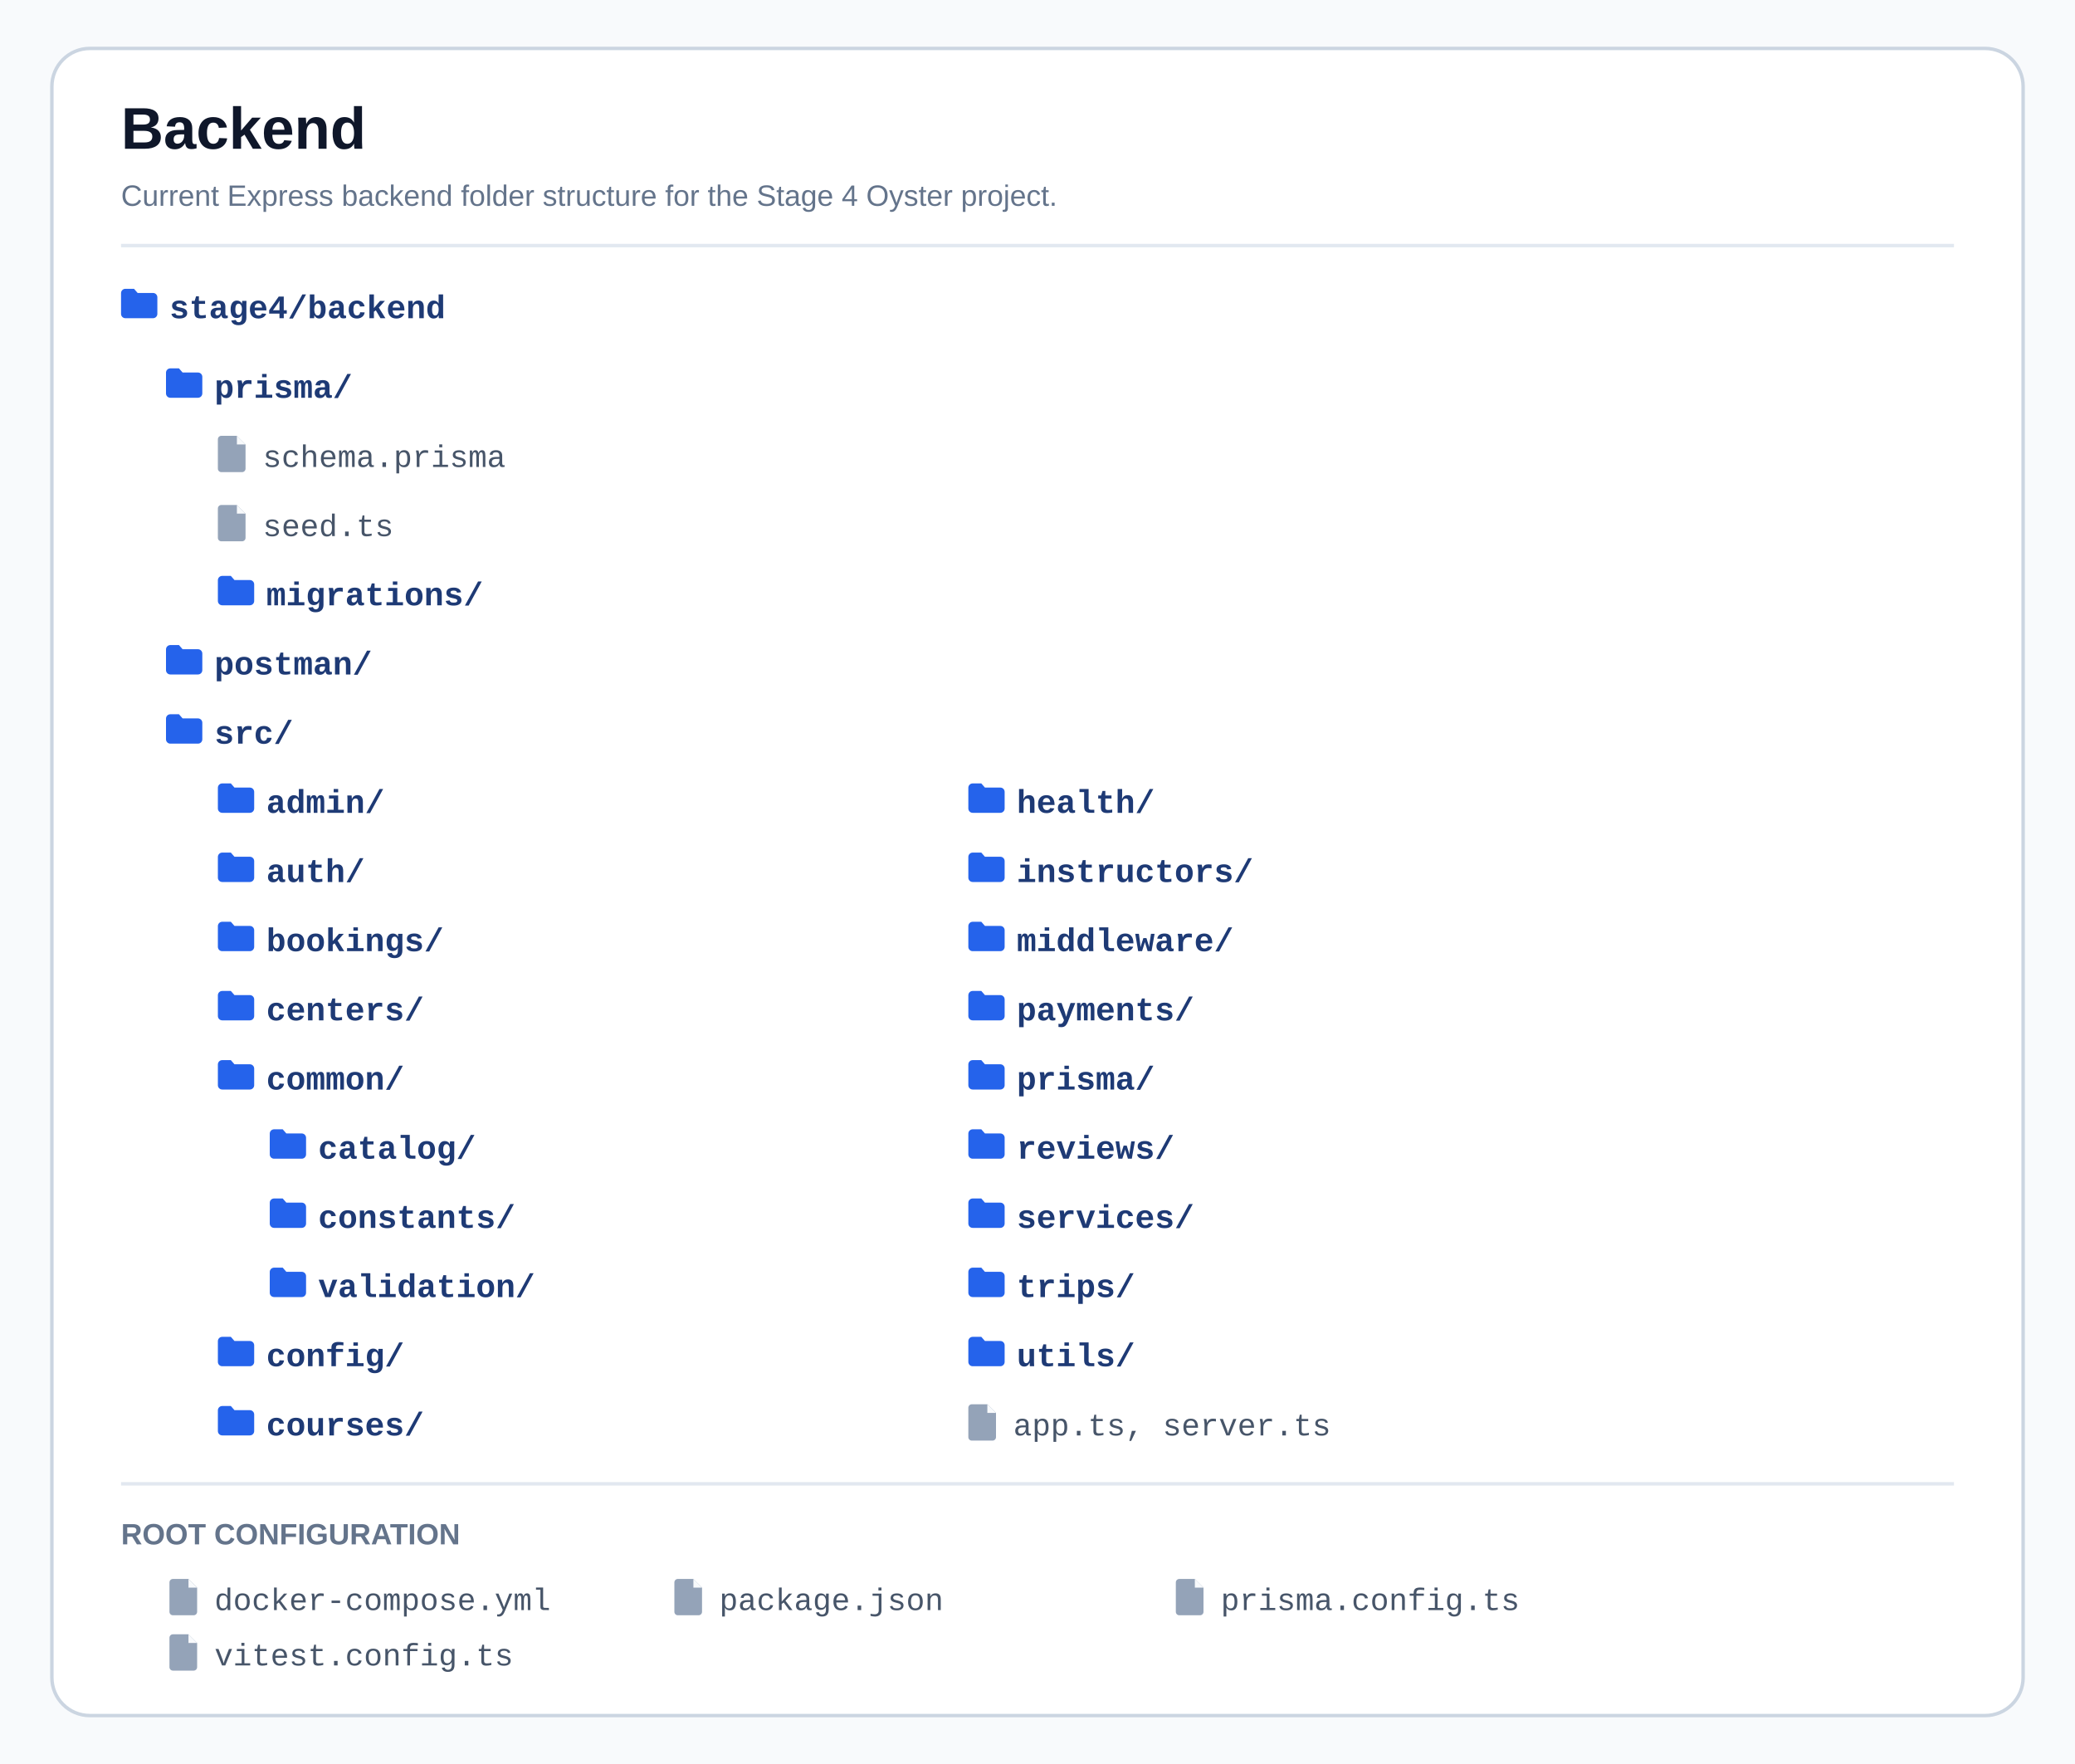
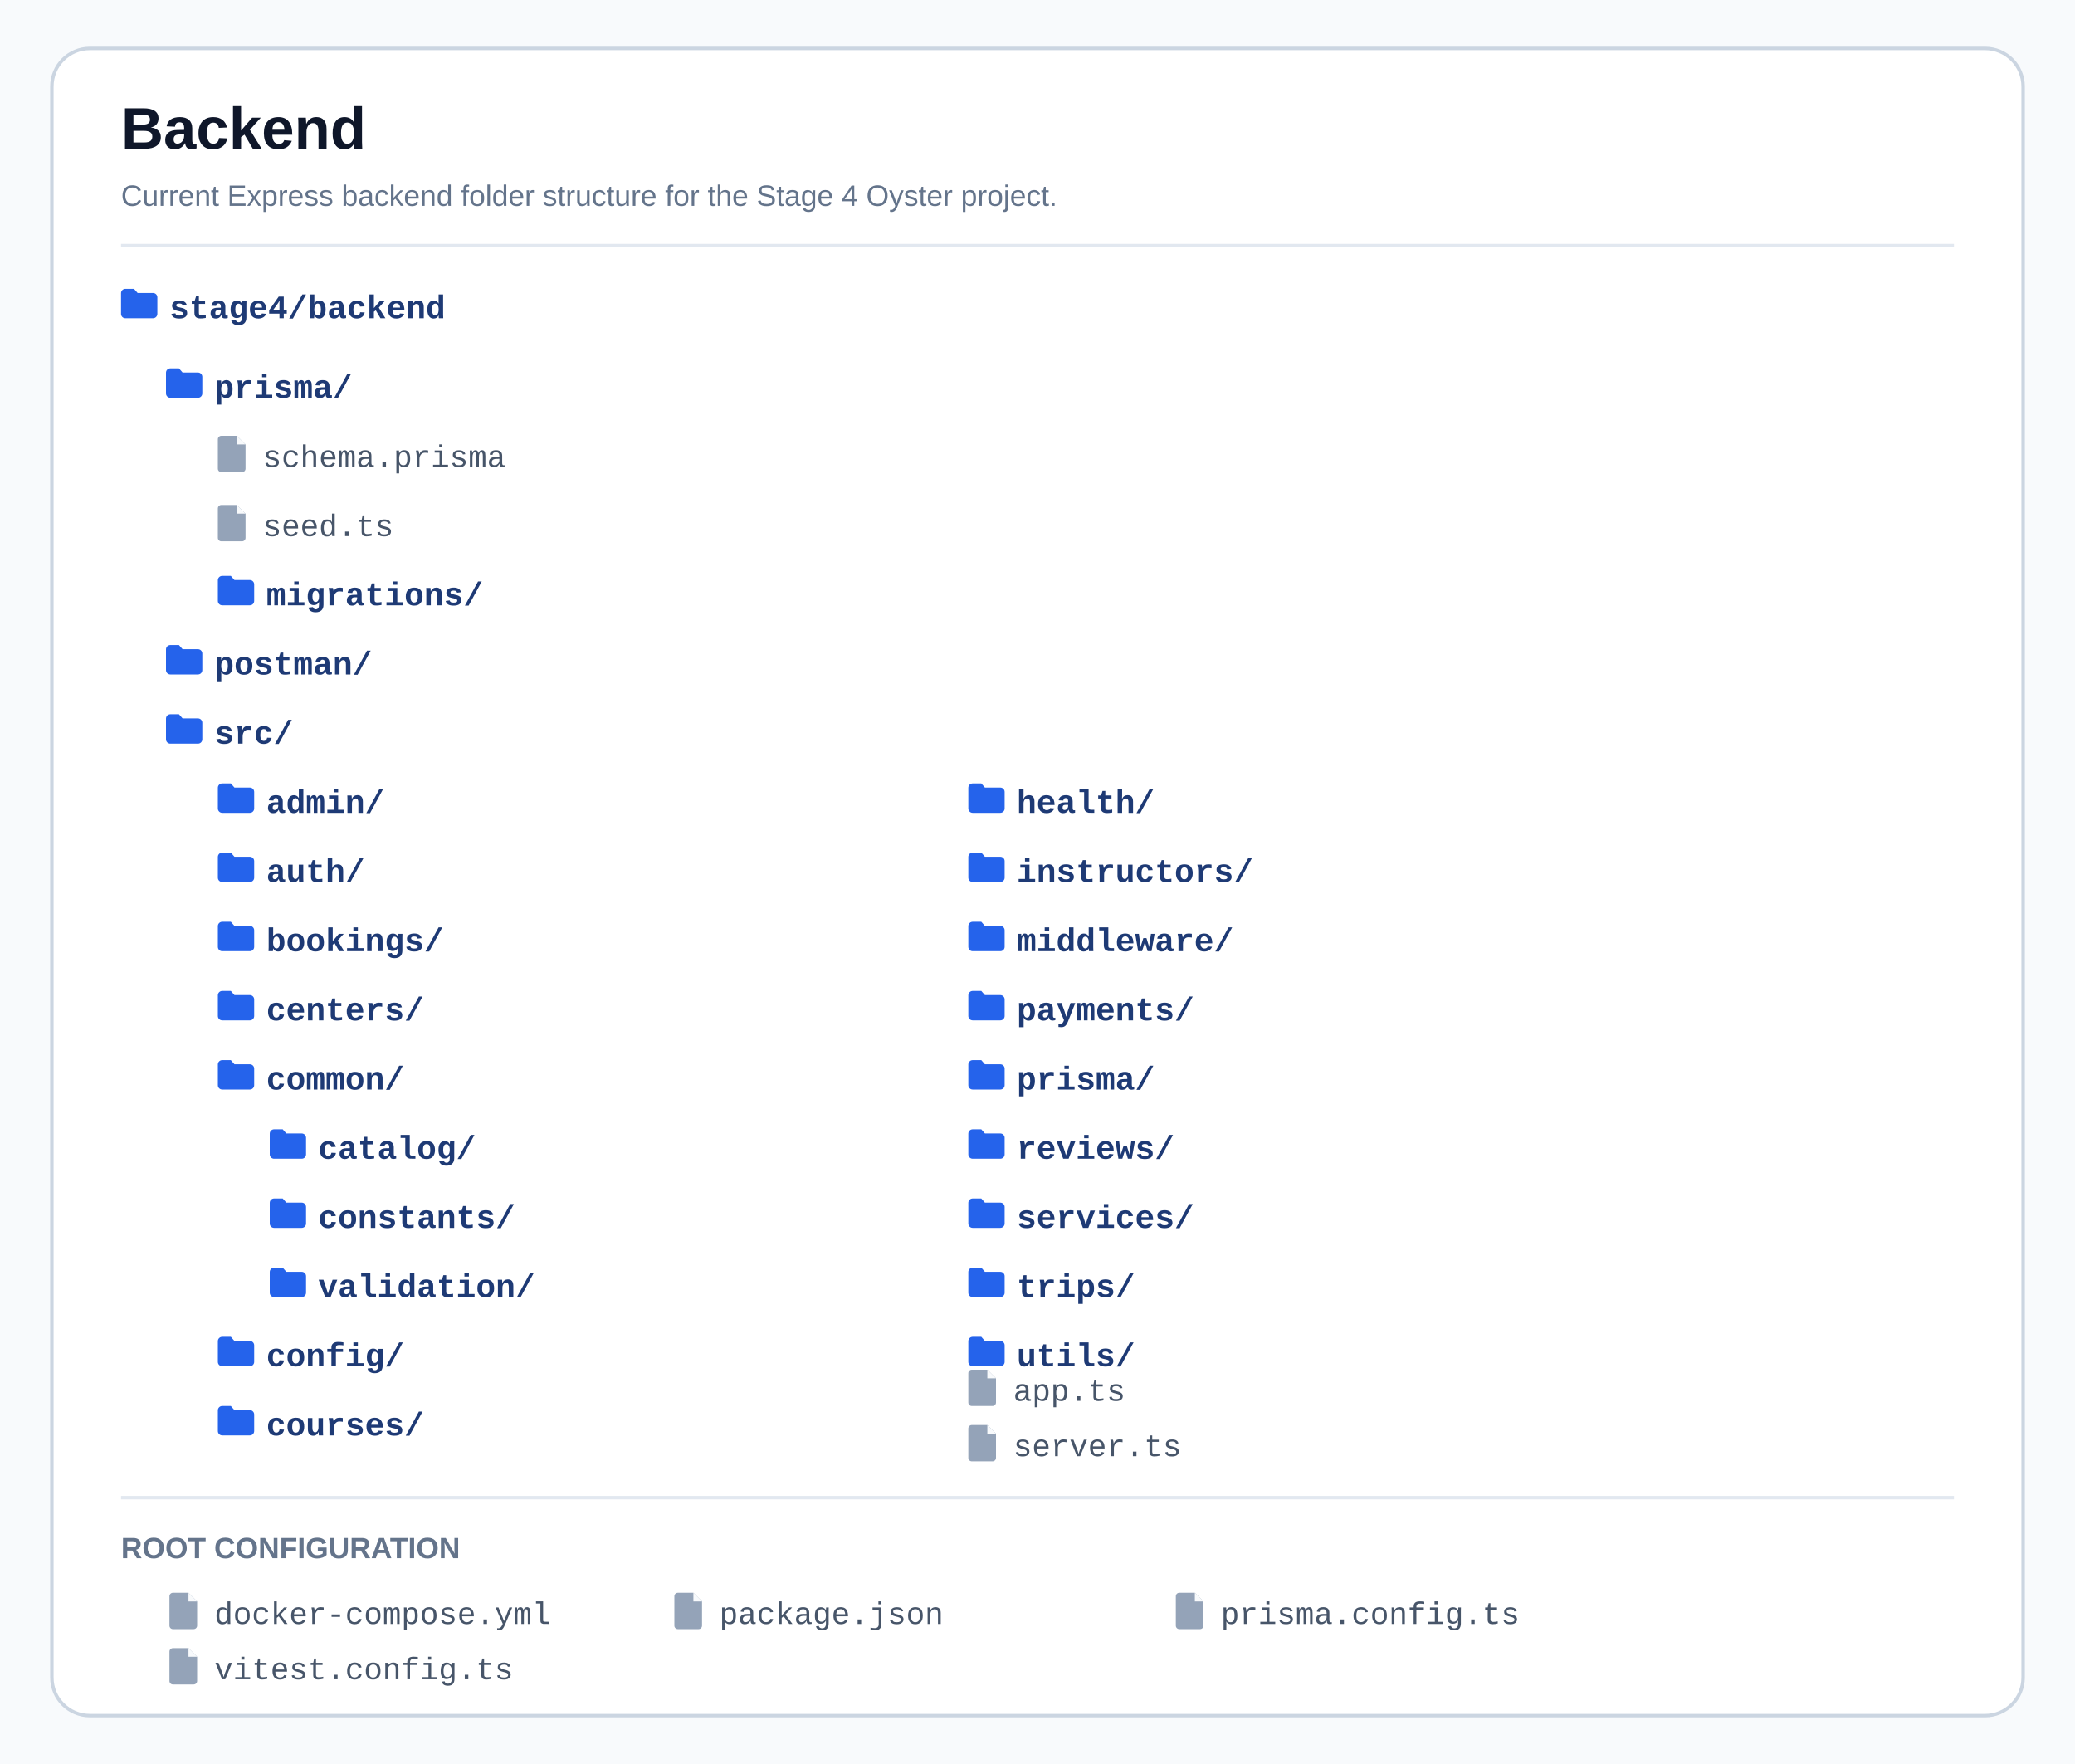
<svg xmlns="http://www.w3.org/2000/svg" width="1200" height="1020" viewBox="0 0 1200 1020" role="img" aria-labelledby="title desc">
  <defs>
    <g id="folder">
      <path fill="#2563eb" d="M0 3.5A2.5 2.5 0 0 1 2.5 1h5l2.1 2.4h8.9A2.5 2.5 0 0 1 21 5.9v9.6A2.5 2.5 0 0 1 18.5 18h-16A2.5 2.5 0 0 1 0 15.5z" />
    </g>
    <g id="file">
      <path fill="#94a3b8" d="M2 0h9l5 5v14a2 2 0 0 1-2 2H2a2 2 0 0 1-2-2V2a2 2 0 0 1 2-2z" />
      <path fill="#f8fafc" d="M11 0v5h5z" />
    </g>
  </defs>
  <rect width="1200" height="1020" fill="#f8fafc" />
  <rect x="30" y="28" width="1140" height="964" rx="22" fill="#fff" stroke="#cbd5e1" stroke-width="2" />
  <text x="70" y="86" font-family="Segoe UI, Arial, sans-serif" font-size="34" font-weight="700" fill="#0f172a">Backend</text>
  <text x="70" y="119" font-family="Segoe UI, Arial, sans-serif" font-size="17" fill="#64748b">Current Express backend folder structure for the Stage 4 Oyster project.</text>
  <line x1="70" y1="142" x2="1130" y2="142" stroke="#e2e8f0" stroke-width="2" />
  <g font-family="Consolas, 'Courier New', monospace" font-size="19" font-weight="600" fill="#1e3a75">
    <use href="#folder" x="70" y="166" />
    <text x="98" y="184">stage4/backend</text>
    <use href="#folder" x="96" y="212" />
    <text x="124" y="230">prisma/</text>
    <use href="#folder" x="126" y="332" />
    <text x="154" y="350">migrations/</text>
    <use href="#folder" x="96" y="372" />
    <text x="124" y="390">postman/</text>
    <use href="#folder" x="96" y="412" />
    <text x="124" y="430">src/</text>
    <use href="#folder" x="126" y="452" />
    <text x="154" y="470">admin/</text>
    <use href="#folder" x="126" y="492" />
    <text x="154" y="510">auth/</text>
    <use href="#folder" x="126" y="532" />
    <text x="154" y="550">bookings/</text>
    <use href="#folder" x="126" y="572" />
    <text x="154" y="590">centers/</text>
    <use href="#folder" x="126" y="612" />
    <text x="154" y="630">common/</text>
    <use href="#folder" x="156" y="652" />
    <text x="184" y="670">catalog/</text>
    <use href="#folder" x="156" y="692" />
    <text x="184" y="710">constants/</text>
    <use href="#folder" x="156" y="732" />
    <text x="184" y="750">validation/</text>
    <use href="#folder" x="126" y="772" />
    <text x="154" y="790">config/</text>
    <use href="#folder" x="126" y="812" />
    <text x="154" y="830">courses/</text>
    <use href="#folder" x="560" y="452" />
    <text x="588" y="470">health/</text>
    <use href="#folder" x="560" y="492" />
    <text x="588" y="510">instructors/</text>
    <use href="#folder" x="560" y="532" />
    <text x="588" y="550">middleware/</text>
    <use href="#folder" x="560" y="572" />
    <text x="588" y="590">payments/</text>
    <use href="#folder" x="560" y="612" />
    <text x="588" y="630">prisma/</text>
    <use href="#folder" x="560" y="652" />
    <text x="588" y="670">reviews/</text>
    <use href="#folder" x="560" y="692" />
    <text x="588" y="710">services/</text>
    <use href="#folder" x="560" y="732" />
    <text x="588" y="750">trips/</text>
    <use href="#folder" x="560" y="772" />
    <text x="588" y="790">utils/</text>
  </g>
  <g font-family="Consolas, 'Courier New', monospace" font-size="18" fill="#475569">
    <use href="#file" x="126" y="252" />
    <text x="152" y="270">schema.prisma</text>
    <use href="#file" x="126" y="292" />
    <text x="152" y="310">seed.ts</text>
-     <use href="#file" x="560" y="812" />
-     <text x="586" y="830">app.ts, server.ts</text>
+     <use href="#file" x="560" y="792" />
+     <text x="586" y="810">app.ts</text>
+     <use href="#file" x="560" y="824" />
+     <text x="586" y="842">server.ts</text>
  </g>
-   <line x1="70" y1="858" x2="1130" y2="858" stroke="#e2e8f0" stroke-width="2" />
-   <text x="70" y="893" font-family="Segoe UI, Arial, sans-serif" font-size="17" font-weight="700" fill="#64748b">ROOT CONFIGURATION</text>
+   <line x1="70" y1="866" x2="1130" y2="866" stroke="#e2e8f0" stroke-width="2" />
+   <text x="70" y="901" font-family="Segoe UI, Arial, sans-serif" font-size="17" font-weight="700" fill="#64748b">ROOT CONFIGURATION</text>
  <g font-family="Consolas, 'Courier New', monospace" font-size="18" fill="#475569">
-     <use href="#file" x="98" y="913" />
-     <text x="124" y="931">docker-compose.yml</text>
-     <use href="#file" x="390" y="913" />
-     <text x="416" y="931">package.json</text>
-     <use href="#file" x="680" y="913" />
-     <text x="706" y="931">prisma.config.ts</text>
-     <use href="#file" x="98" y="945" />
-     <text x="124" y="963">vitest.config.ts</text>
+     <use href="#file" x="98" y="921" />
+     <text x="124" y="939">docker-compose.yml</text>
+     <use href="#file" x="390" y="921" />
+     <text x="416" y="939">package.json</text>
+     <use href="#file" x="680" y="921" />
+     <text x="706" y="939">prisma.config.ts</text>
+     <use href="#file" x="98" y="953" />
+     <text x="124" y="971">vitest.config.ts</text>
  </g>
</svg>
